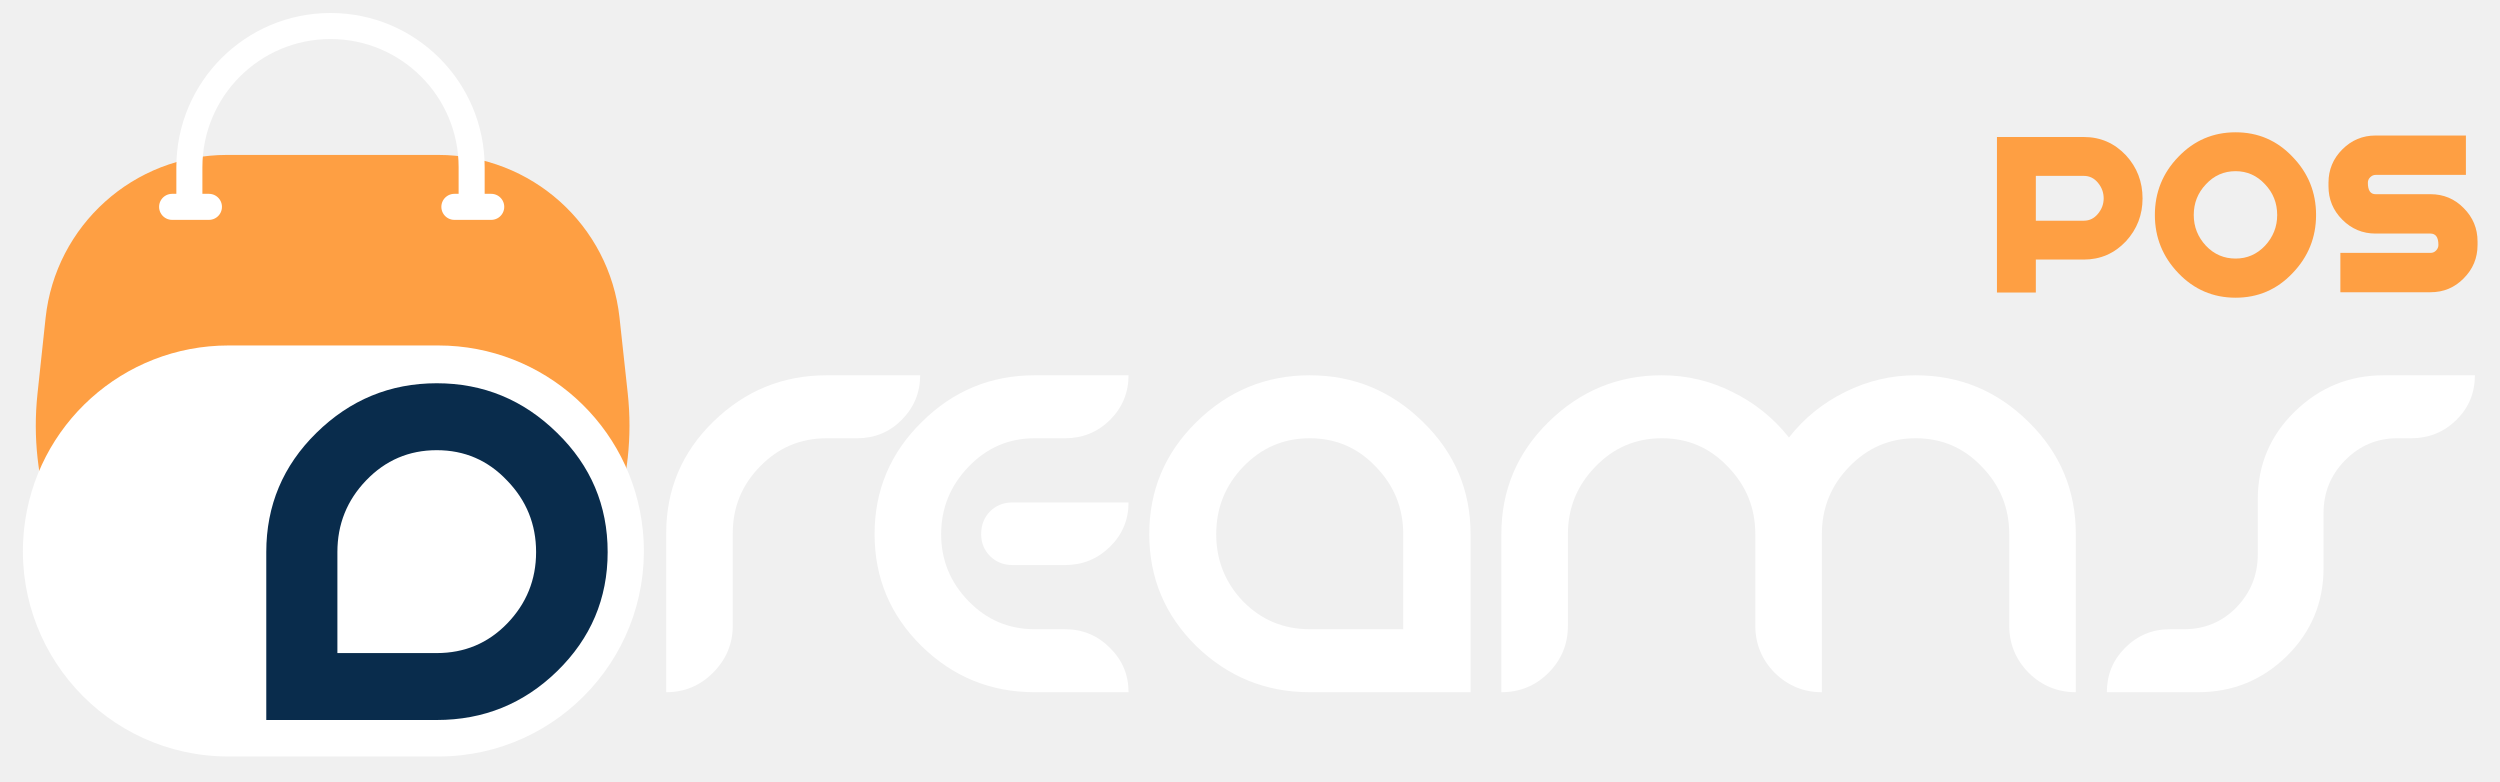
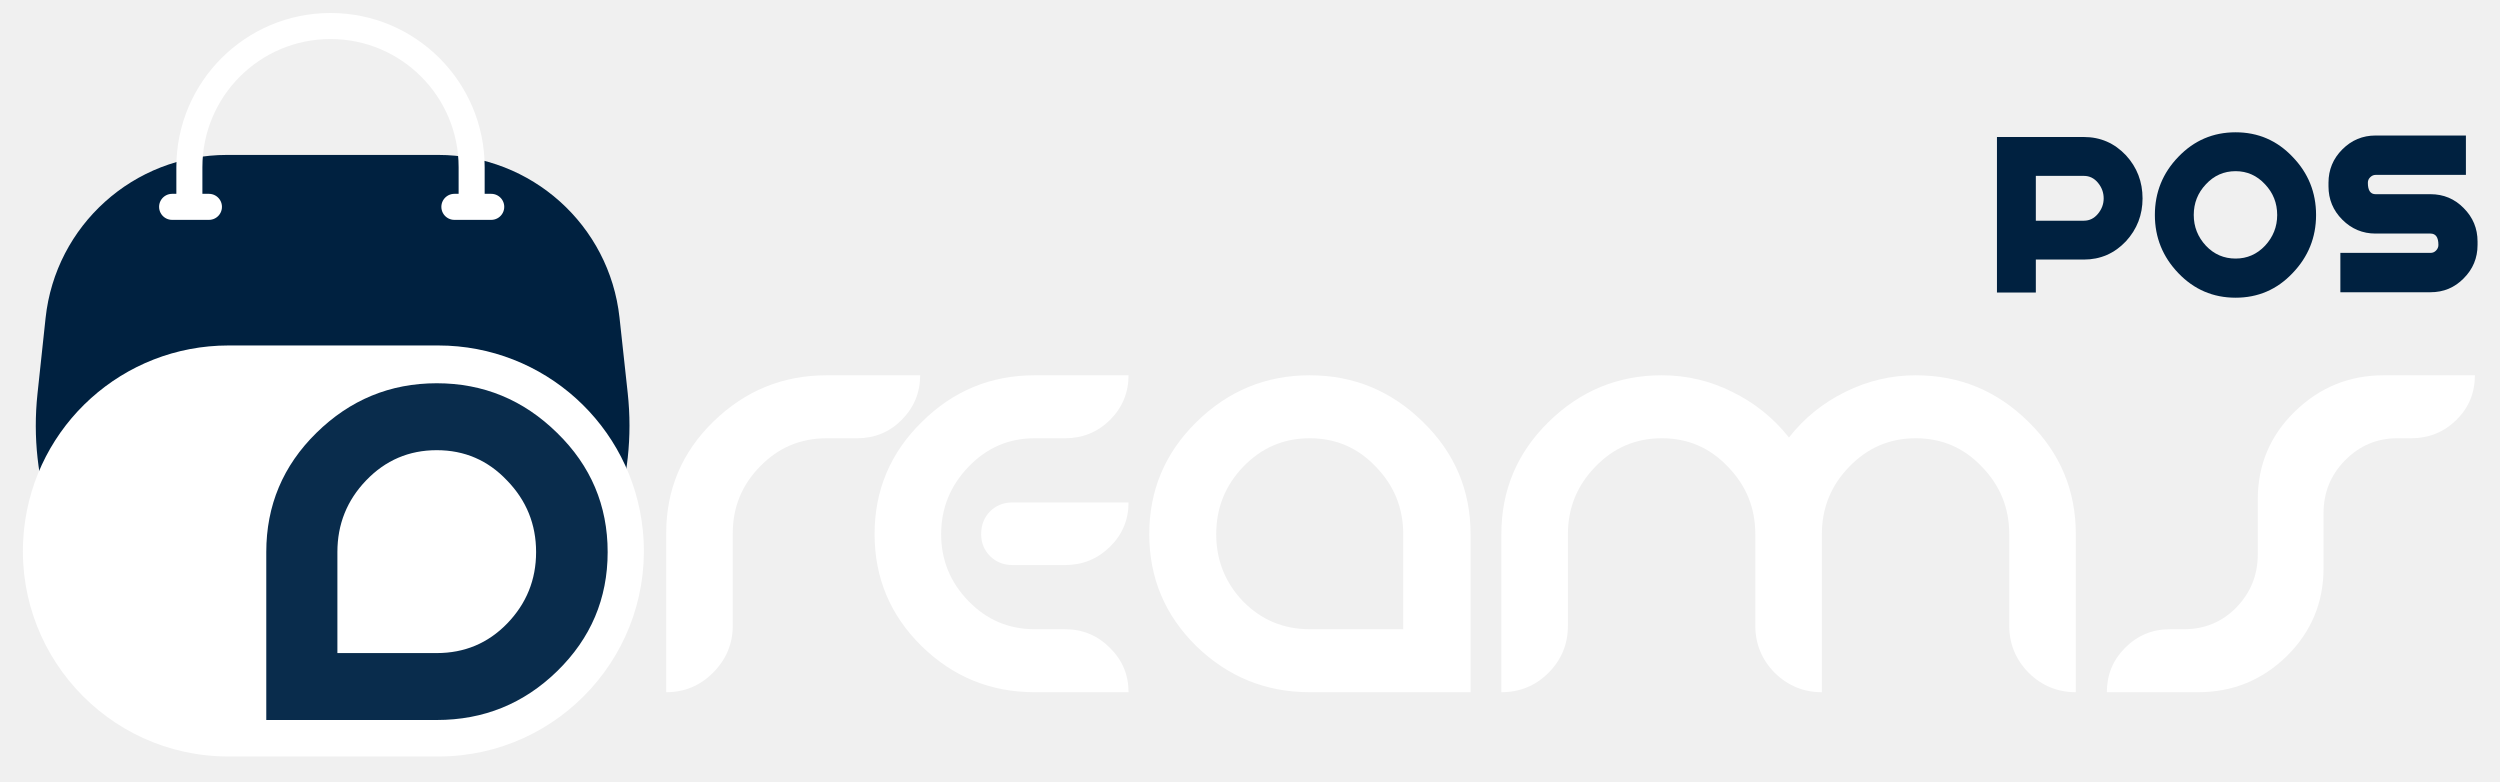
<svg xmlns="http://www.w3.org/2000/svg" width="96" height="30" viewBox="0 0 96 30" fill="none">
  <path d="M28.138 20.481C28.138 19.477 28.488 18.62 29.188 17.91C29.887 17.189 30.739 16.829 31.743 16.829H32.915C33.584 16.829 34.152 16.596 34.619 16.13C35.095 15.653 35.334 15.08 35.334 14.411H31.743C30.06 14.411 28.61 15.004 27.392 16.191C26.186 17.367 25.582 18.797 25.582 20.481V26.581C26.282 26.581 26.88 26.333 27.377 25.836C27.884 25.329 28.138 24.725 28.138 24.025V20.481Z" fill="white" />
  <path d="M39.73 26.581C38.047 26.581 36.601 25.993 35.395 24.816C34.188 23.63 33.584 22.195 33.584 20.511C33.584 18.828 34.188 17.392 35.395 16.206C36.601 15.009 38.047 14.411 39.73 14.411H43.336C43.336 15.08 43.097 15.653 42.621 16.13C42.144 16.596 41.571 16.829 40.902 16.829H39.73C38.736 16.829 37.889 17.195 37.19 17.925C36.49 18.655 36.14 19.517 36.14 20.511C36.14 21.505 36.49 22.362 37.19 23.082C37.889 23.802 38.736 24.162 39.73 24.162H40.902C41.571 24.162 42.144 24.401 42.621 24.877C43.097 25.344 43.336 25.912 43.336 26.581H39.73ZM38.878 19.294H43.336C43.336 19.963 43.097 20.531 42.621 20.998C42.144 21.464 41.571 21.698 40.902 21.698H38.878C38.544 21.698 38.26 21.586 38.026 21.363C37.793 21.13 37.676 20.846 37.676 20.511C37.676 20.166 37.788 19.877 38.011 19.644C38.244 19.411 38.533 19.294 38.878 19.294Z" fill="white" />
  <path d="M56.47 20.511V26.581H50.294C48.61 26.581 47.16 25.993 45.943 24.816C44.736 23.63 44.132 22.195 44.132 20.511C44.132 18.828 44.736 17.392 45.943 16.206C47.16 15.009 48.61 14.411 50.294 14.411C51.977 14.411 53.428 15.009 54.645 16.206C55.862 17.392 56.47 18.828 56.47 20.511ZM53.884 24.162V20.511C53.884 19.507 53.534 18.645 52.834 17.925C52.145 17.195 51.298 16.829 50.294 16.829C49.29 16.829 48.438 17.195 47.738 17.925C47.048 18.645 46.703 19.507 46.703 20.511C46.703 21.515 47.048 22.377 47.738 23.097C48.438 23.807 49.29 24.162 50.294 24.162H53.884Z" fill="white" />
  <path d="M69.96 20.511V26.581C69.26 26.581 68.656 26.333 68.149 25.836C67.652 25.329 67.404 24.725 67.404 24.025V20.511C67.404 19.507 67.054 18.645 66.354 17.925C65.664 17.195 64.817 16.829 63.813 16.829C62.809 16.829 61.957 17.195 61.258 17.925C60.558 18.645 60.208 19.507 60.208 20.511V24.025C60.208 24.735 59.959 25.339 59.462 25.836C58.965 26.333 58.362 26.581 57.652 26.581V20.511C57.652 18.828 58.255 17.392 59.462 16.206C60.679 15.009 62.13 14.411 63.813 14.411C64.767 14.411 65.669 14.623 66.521 15.05C67.373 15.465 68.098 16.049 68.697 16.799C69.275 16.059 69.995 15.476 70.857 15.05C71.719 14.623 72.622 14.411 73.565 14.411C75.249 14.411 76.694 15.009 77.901 16.206C79.108 17.392 79.711 18.828 79.711 20.511V26.581C79.011 26.581 78.408 26.333 77.901 25.836C77.404 25.329 77.155 24.725 77.155 24.025V20.511C77.155 19.507 76.805 18.645 76.106 17.925C75.416 17.195 74.569 16.829 73.565 16.829C72.561 16.829 71.709 17.195 71.009 17.925C70.309 18.645 69.96 19.507 69.96 20.511Z" fill="white" />
  <path d="M86.699 19.172C86.699 17.854 87.171 16.733 88.114 15.81C89.067 14.877 90.208 14.411 91.537 14.411H95.036C95.036 15.09 94.797 15.663 94.321 16.13C93.844 16.596 93.266 16.829 92.587 16.829H92.054C91.273 16.829 90.604 17.113 90.046 17.681C89.498 18.239 89.224 18.914 89.224 19.705V21.819C89.224 23.138 88.753 24.264 87.81 25.197C86.866 26.12 85.73 26.581 84.402 26.581H80.903C80.903 25.912 81.136 25.344 81.603 24.877C82.079 24.401 82.652 24.162 83.322 24.162H83.869C84.66 24.162 85.33 23.883 85.877 23.326C86.425 22.758 86.699 22.078 86.699 21.287V19.172Z" fill="white" />
-   <path d="M80.021 5.261C80.655 5.261 81.194 5.495 81.637 5.964C82.062 6.427 82.274 6.979 82.274 7.619C82.274 8.253 82.062 8.801 81.637 9.264C81.194 9.733 80.655 9.967 80.021 9.967H78.176V11.232H76.683V5.261H80.021ZM80.021 8.475C80.236 8.475 80.417 8.386 80.563 8.208C80.709 8.031 80.781 7.834 80.781 7.619C80.781 7.397 80.709 7.197 80.563 7.02C80.417 6.842 80.236 6.754 80.021 6.754H78.176V8.475H80.021Z" fill="#FE9F43" />
-   <path d="M85.847 5.08C86.709 5.08 87.438 5.394 88.033 6.021C88.636 6.643 88.937 7.387 88.937 8.256C88.937 9.118 88.636 9.863 88.033 10.49C87.438 11.118 86.709 11.432 85.847 11.432C84.984 11.432 84.252 11.118 83.65 10.49C83.048 9.863 82.747 9.118 82.747 8.256C82.747 7.387 83.048 6.643 83.65 6.021C84.252 5.394 84.984 5.08 85.847 5.08ZM85.847 9.929C86.29 9.929 86.667 9.764 86.978 9.435C87.289 9.099 87.444 8.706 87.444 8.256C87.444 7.799 87.289 7.406 86.978 7.077C86.667 6.741 86.29 6.573 85.847 6.573C85.397 6.573 85.016 6.741 84.706 7.077C84.395 7.406 84.24 7.799 84.24 8.256C84.24 8.706 84.395 9.099 84.706 9.435C85.016 9.764 85.397 9.929 85.847 9.929Z" fill="#FE9F43" />
-   <path d="M90.926 7.02C90.926 7.311 91.024 7.457 91.22 7.457H93.331C93.832 7.457 94.257 7.635 94.605 7.99C94.96 8.345 95.138 8.772 95.138 9.273V9.406C95.138 9.907 94.96 10.335 94.605 10.69C94.257 11.045 93.832 11.222 93.331 11.222H89.87V9.711H93.331C93.414 9.711 93.483 9.682 93.54 9.625C93.604 9.562 93.635 9.489 93.635 9.406C93.635 9.115 93.534 8.969 93.331 8.969H91.22C90.726 8.969 90.301 8.791 89.946 8.437C89.591 8.082 89.414 7.654 89.414 7.153V7.02C89.414 6.519 89.591 6.091 89.946 5.736C90.301 5.381 90.726 5.204 91.22 5.204H94.691V6.716H91.22C91.144 6.716 91.075 6.747 91.011 6.811C90.954 6.868 90.926 6.937 90.926 7.02Z" fill="#FE9F43" />
-   <path d="M1.75 12.215C2.13 8.652 5.137 5.949 8.72 5.949H16.825C20.4 5.949 23.402 8.641 23.789 12.195L24.104 15.091C24.839 21.834 19.557 27.723 12.774 27.723C6 27.723 0.721 21.851 1.44 15.115L1.75 12.215Z" fill="#FE9F43" />
+   <path d="M80.021 5.261C80.655 5.261 81.194 5.495 81.637 5.964C82.062 6.427 82.274 6.979 82.274 7.619C82.274 8.253 82.062 8.801 81.637 9.264C81.194 9.733 80.655 9.967 80.021 9.967H78.176V11.232H76.683V5.261H80.021ZM80.021 8.475C80.236 8.475 80.417 8.386 80.563 8.208C80.709 8.031 80.781 7.834 80.781 7.619C80.781 7.397 80.709 7.197 80.563 7.02C80.417 6.842 80.236 6.754 80.021 6.754H78.176V8.475H80.021Z" fill="#002140" />
+   <path d="M85.847 5.08C86.709 5.08 87.438 5.394 88.033 6.021C88.636 6.643 88.937 7.387 88.937 8.256C88.937 9.118 88.636 9.863 88.033 10.49C87.438 11.118 86.709 11.432 85.847 11.432C84.984 11.432 84.252 11.118 83.65 10.49C83.048 9.863 82.747 9.118 82.747 8.256C82.747 7.387 83.048 6.643 83.65 6.021C84.252 5.394 84.984 5.08 85.847 5.08ZM85.847 9.929C86.29 9.929 86.667 9.764 86.978 9.435C87.289 9.099 87.444 8.706 87.444 8.256C87.444 7.799 87.289 7.406 86.978 7.077C86.667 6.741 86.29 6.573 85.847 6.573C85.397 6.573 85.016 6.741 84.706 7.077C84.395 7.406 84.24 7.799 84.24 8.256C84.24 8.706 84.395 9.099 84.706 9.435C85.016 9.764 85.397 9.929 85.847 9.929Z" fill="#002140" />
+   <path d="M90.926 7.02C90.926 7.311 91.024 7.457 91.22 7.457H93.331C93.832 7.457 94.257 7.635 94.605 7.99C94.96 8.345 95.138 8.772 95.138 9.273V9.406C95.138 9.907 94.96 10.335 94.605 10.69C94.257 11.045 93.832 11.222 93.331 11.222H89.87V9.711H93.331C93.414 9.711 93.483 9.682 93.54 9.625C93.604 9.562 93.635 9.489 93.635 9.406C93.635 9.115 93.534 8.969 93.331 8.969H91.22C90.726 8.969 90.301 8.791 89.946 8.437C89.591 8.082 89.414 7.654 89.414 7.153V7.02C89.414 6.519 89.591 6.091 89.946 5.736C90.301 5.381 90.726 5.204 91.22 5.204H94.691V6.716H91.22C91.144 6.716 91.075 6.747 91.011 6.811C90.954 6.868 90.926 6.937 90.926 7.02Z" fill="#002140" />
+   <path d="M1.75 12.215C2.13 8.652 5.137 5.949 8.72 5.949H16.825C20.4 5.949 23.402 8.641 23.789 12.195L24.104 15.091C24.839 21.834 19.557 27.723 12.774 27.723C6 27.723 0.721 21.851 1.44 15.115L1.75 12.215Z" fill="#002140" />
  <path d="M0.924 20.326C1.35 16.312 4.736 13.266 8.772 13.266H16.832C20.878 13.266 24.269 16.325 24.683 20.35C25.161 25.003 21.51 29.049 16.832 29.049H8.772C4.085 29.049 0.43 24.988 0.924 20.326Z" fill="white" />
  <path d="M18.111 7.465L18.111 6.419C18.111 3.426 15.685 0.999 12.692 0.999C9.698 0.999 7.272 3.426 7.272 6.419L7.272 7.465" stroke="white" stroke-linecap="round" />
  <path d="M10.225 21.199V27.648H16.771C18.571 27.648 20.112 27.023 21.394 25.773C22.687 24.512 23.334 22.987 23.334 21.199C23.334 19.41 22.687 17.885 21.394 16.624C20.101 15.353 18.56 14.717 16.771 14.717C14.982 14.717 13.441 15.353 12.148 16.624C10.866 17.885 10.225 19.41 10.225 21.199ZM12.956 25.078V21.199C12.956 20.132 13.323 19.216 14.056 18.451C14.799 17.675 15.704 17.287 16.771 17.287C17.838 17.287 18.738 17.675 19.471 18.451C20.214 19.216 20.586 20.132 20.586 21.199C20.586 22.265 20.214 23.181 19.471 23.947C18.738 24.701 17.838 25.078 16.771 25.078H12.956Z" fill="#092C4C" />
  <path d="M18.863 7.943L17.448 7.943" stroke="white" stroke-linecap="round" />
  <path d="M8.023 7.943L6.609 7.943" stroke="white" stroke-linecap="round" />
</svg>
